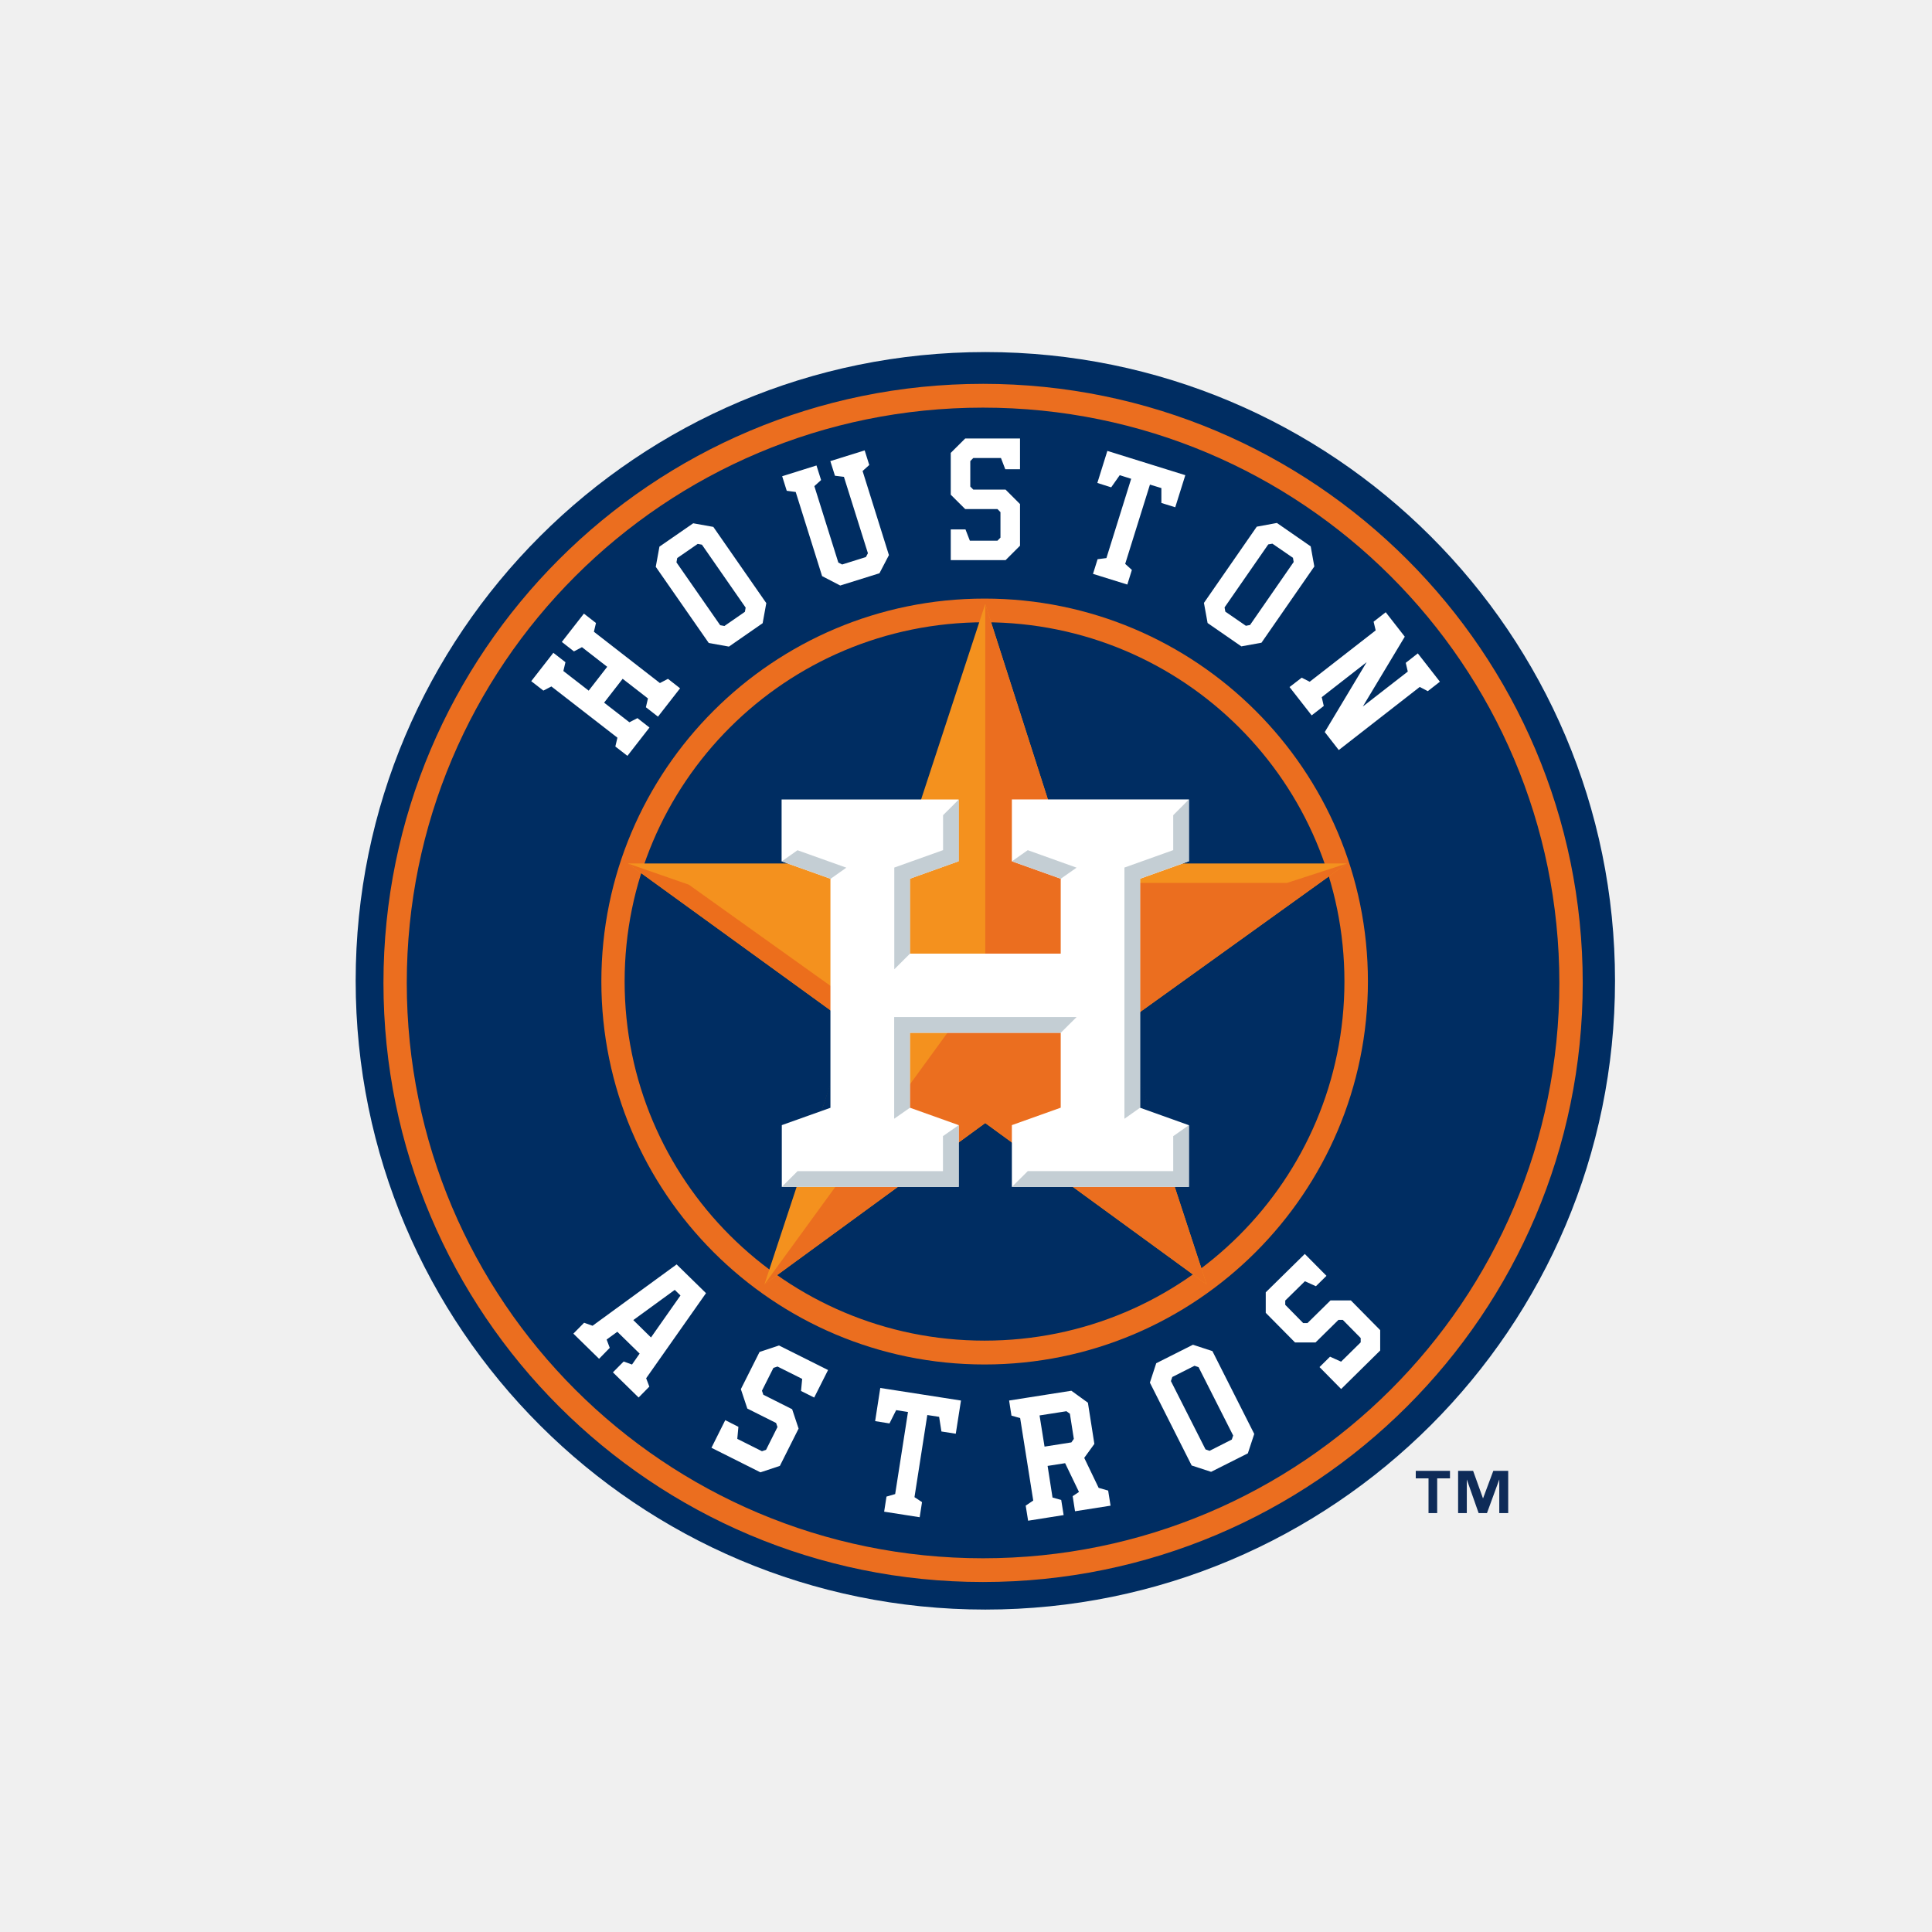
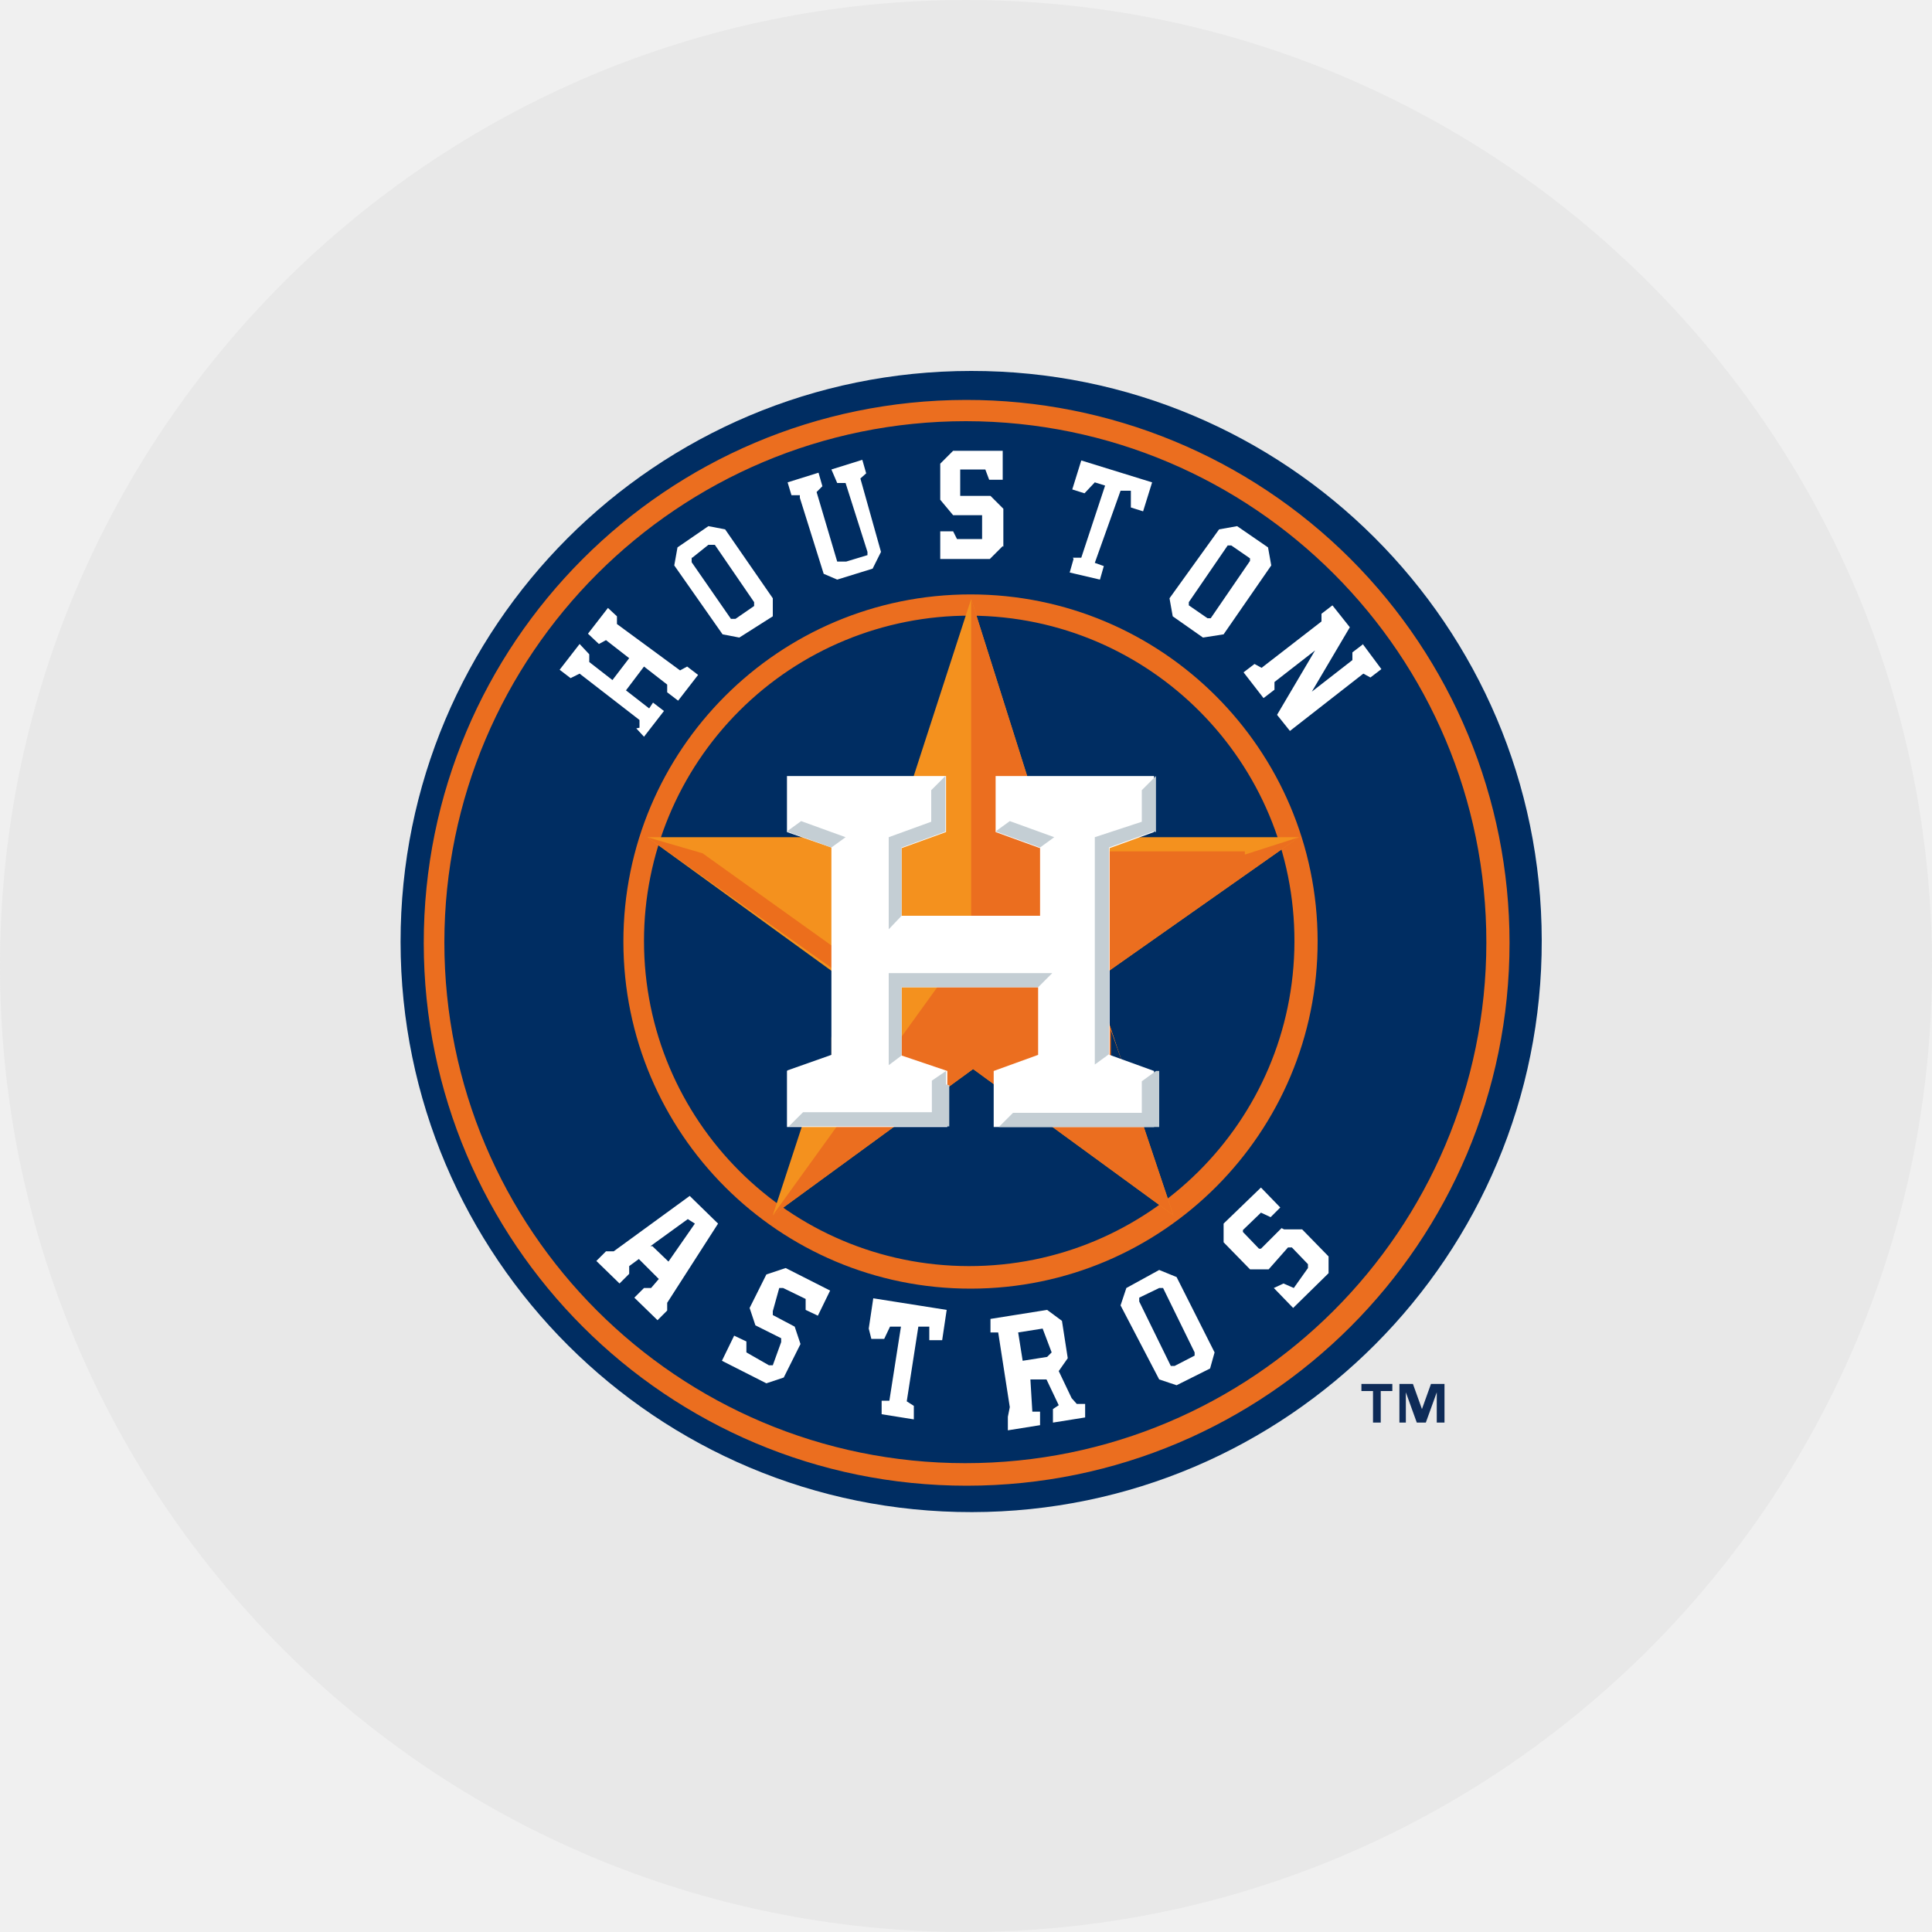
- <svg xmlns="http://www.w3.org/2000/svg" width="512" height="512" viewBox="0 0 512 512">
-   <g fill="none" fill-rule="evenodd">
-     <path d="M427.996 259.926c0 92.025-74.71 166.627-166.87 166.627-92.16 0-166.87-74.602-166.87-166.627 0-92.026 74.71-166.627 166.87-166.627 92.16 0 166.87 74.6 166.87 166.622z" fill="#002D62" />
-     <path d="M399.617 400.988h-2.292v-8.912l-3.265 8.912h-2.206l-3.134-8.912v8.912h-2.307v-11.202h3.975l2.627 7.318 2.728-7.318h3.947v11.202h-.073zm-15.352-9.202h-3.396v9.202h-2.297v-9.202h-3.38v-2h9.068v2z" fill="#0E2B58" />
-     <g fill="#EB6E1F">
-       <path d="M260.49 101.723c-87.706 0-158.87 71.08-158.87 158.77 0 87.688 71.164 158.754 158.87 158.754 87.7 0 158.95-71.066 158.95-158.755 0-87.688-71.25-158.77-158.95-158.77zm0 6.304c84.408 0 152.753 68.24 152.753 152.465 0 84.21-68.345 152.466-152.754 152.466-84.42 0-152.69-68.255-152.69-152.466 0-84.224 68.27-152.465 152.685-152.465z" />
-       <path d="M260.91 158.632c-56.028 0-101.543 45.4-101.543 101.455 0 56.053 45.515 101.513 101.543 101.513 56.04 0 101.603-45.46 101.603-101.513 0-56.054-45.563-101.455-101.603-101.455zm0 6.274c52.746 0 95.378 42.605 95.378 95.18 0 52.576-42.632 95.196-95.378 95.196-52.74 0-95.377-42.62-95.377-95.195 0-52.576 42.637-95.18 95.377-95.18z" />
-     </g>
-     <path d="M261.1 160.066l-22.565 68.762h-72.153l58.933 42.707-22.735 68.835 58.52-42.75 58.68 42.78-22.492-68.72 59.64-42.852H283.14l-22.04-68.762z" fill="#F4911E" />
-     <path d="M341.08 233.973h-59.463l1.523-5.145-22.04-68.762v99.86l-58.52 80.444 58.52-42.75 58.68 42.78-22.492-68.72 59.64-42.852-15.847 5.145z" fill="#EB6E1F" />
-     <path d="M225.315 271.535l6.298-2.043-49.06-35.04-16.17-5.624 58.932 42.707z" fill="#EC6E1C" />
-     <path d="M304.964 294.736l-2.99-9.275v8.22l2.99 1.06zm-87.694 1l2.98-9.275v8.22l-2.98 1.06z" fill="#002D62" />
-     <path d="M207.186 298.17v16.36h46.875v-16.36l-12.94-4.622v-19.854H281.1v19.854l-12.943 4.622v16.36h46.9v-16.345l-12.93-4.623v-60.69l12.93-4.623v-16.39h-46.9v16.39l12.944 4.62v19.85h-39.99v-19.85l12.912-4.622V211.87h-46.89v16.39l12.94 4.61v60.706l-12.883 4.593z" fill="#FFF" />
-     <path d="M315.078 228.234v-16.378l-4.164 4.18v9.257l-12.93 4.622v66.574l4.165-2.946v-60.69l12.924-4.623zm0 69.936l-4.164 2.928v9.26h-38.54l-4.194 4.173h46.898v-16.36zm-73.93-24.476h39.975l4.18-4.16h-48.336v26.94l4.18-2.912v-19.87zm12.927 28.52v-4.044l-4.18 2.913v9.29h-38.543l-4.155 4.158h46.878V302.22zm-29.787-72.27l-12.946-4.622-4.16 2.94 12.94 4.624 4.166-2.942zm48.072-4.637l-4.18 2.942 12.943 4.62 4.18-2.93-12.944-4.637zm-18.255 2.927v-16.37l-4.18 4.17v9.26l-12.93 4.62v26.956l4.18-4.16v-19.853l12.93-4.623z" fill="#C4CED4" />
-     <path d="M326.44 381.497l-5.89 2.985-1.075-.377-9.17-18.1.362-1.087 5.89-2.97 1.075.362 9.17 18.114-.362 1.073zm-10.288-25.13l-9.737 4.9-1.683 5.144 11.072 21.96 5.15 1.68 9.738-4.897 1.697-5.145-11.09-21.955-5.15-1.683zm-84.234 20.246l3.802.61 1.77-3.523 3.134.493-3.395 21.752-2.298.666-.624 4 9.417 1.47.623-4-2-1.32 3.396-21.766 3.135.48.61 3.883 3.803.594 1.378-8.796-21.386-3.332-1.364 8.798zm-30.622-18.346l-4.96 9.87 1.71 5.143 7.628 3.826.367 1.072-3.03 6.043-1.085.367-6.537-3.275.296-3.19-3.486-1.766-3.656 7.318 12.98 6.51 5.15-1.71 4.962-9.884-1.707-5.13-7.636-3.84-.363-1.073 3.033-6.042 1.087-.36 6.537 3.274-.306 3.203 3.49 1.74 3.674-7.29-12.998-6.506-5.14 1.71zm151.292-13.637l-6.094 6h-1.132l-4.76-4.84v-1.13l5.21-5.116 2.916 1.318 2.8-2.753-5.745-5.8-10.346 10.172v5.434l7.763 7.853h5.427l6.08-5.985h1.146l4.745 4.81v1.145l-5.195 5.118-2.93-1.32-2.787 2.754 5.732 5.813 10.346-10.203v-5.4L358 344.63h-5.412zm-68.664 37.62l-7.11 1.116-1.32-8.26 7.124-1.116.914.667 1.045 6.666-.653.927zm7.226 12.043l-3.816-7.942 2.684-3.704-1.712-10.913-4.382-3.173-16.5 2.593.625 4 2.302.653 3.468 21.853-2 1.345.64 4 9.416-1.493-.64-4-2.306-.653-1.304-8.377 4.644-.723 3.67 7.624-1.67 1.114.625 4 9.417-1.478-.638-4-2.525-.724zm-123.314-44.46l10.983-8 1.513 1.48-7.813 11.128-4.687-4.603zm11.48-14.753l-22.283 16.26-2.24-.797-2.843 2.884 6.81 6.666 2.833-2.9-.83-2.2 2.834-2.06 5.913 5.783-2.02 2.898-2.218-.797-2.843 2.87 6.81 6.666 2.84-2.884-.84-2.22 15.86-22.55-7.787-7.62zm-16.248-137.25l3.205 2.48 5.848-7.507-3.192-2.493-2.134 1.1-6.7-5.2 4.916-6.32 6.704 5.203-.546 2.333 3.203 2.493 5.854-7.51-3.204-2.51-2.14 1.117-17.49-13.593.546-2.32-3.196-2.49-5.853 7.505 3.21 2.506 2.125-1.117 6.69 5.202-4.906 6.318-6.71-5.2.552-2.334-3.207-2.494-5.86 7.52 3.22 2.498 2.12-1.1 17.5 13.58-.55 2.332zm173.036-53.56l1.103-.188 5.44 3.74.19 1.115-11.565 16.694-1.103.208-5.446-3.753-.203-1.115 11.58-16.696zm-7.14 27.027l5.34-.97 14.004-20.202-.958-5.333-8.953-6.202-5.34.985-14.003 20.2.972 5.334 8.94 6.183zM179.47 147.893l5.43-3.753 1.118.203 11.586 16.68-.2 1.115-5.424 3.754-1.124-.203-11.587-16.656.2-1.145zm13.704 23.462l8.936-6.202.966-5.32-14.036-20.2-5.33-.956-8.95 6.188-.976 5.347L187.83 170.4l5.344.955zm17.7-40.967l6.99 22.288 4.806 2.492 10.394-3.246 2.51-4.81-6.98-22.29 1.77-1.593-1.218-3.87-9.1 2.84 1.225 3.88 2.376.29 6.36 20.244-.537 1.014-6.29 1.97-1.017-.52-6.35-20.245 1.784-1.61-1.22-3.868-9.094 2.854 1.21 3.855 2.383.318zm80 17.81l-1.218 3.883 9.098 2.83 1.204-3.87-1.77-1.61 6.56-21.01 3.03.927v3.942l3.673 1.144 2.67-8.505-20.66-6.435-2.654 8.493 3.67 1.16 2.265-3.218 3.03.956-6.56 21.013-2.38.303h.046zm-20.56-3.58v-11.042l-3.83-3.826h-8.55l-.797-.812v-6.753l.798-.81h7.328l1.147 2.984h3.903v-8.15h-14.525l-3.83 3.81v11.08l3.83 3.81h8.547l.798.812v6.753l-.798.812h-7.314l-1.16-2.985h-3.9v8.144h14.526l3.83-3.826zm105.42 28.534l-3.194 2.507.537 2.314-11.913 9.26 11.115-18.506-5.05-6.478-3.21 2.507.55 2.305-17.485 13.607-2.12-1.073-3.22 2.48 5.86 7.507 3.208-2.492-.537-2.333 11.9-9.275-11.1 18.52 3.713 4.768 21.46-16.723 2.134 1.117 3.207-2.507-5.86-7.508z" fill="#FFF" />
-   </g>
+ <svg xmlns="http://www.w3.org/2000/svg" id="Layer_1" data-name="Layer 1" viewBox="0 0 30 30">
+   <defs>
+     <style>.cls-1{fill:#e8e8e8;}.cls-2{fill:#002d62;}.cls-3{fill:#0e2b58;}.cls-4{fill:#eb6e1f;}.cls-5{fill:#f4911e;}.cls-6{fill:#ec6e1c;}.cls-7{fill:#fff;}.cls-8{fill:#c4ced4;}</style>
+   </defs>
+   <circle class="cls-1" cx="15" cy="15" r="15" />
+   <path class="cls-2" d="M23.94,14.6a8.86,8.86,0,1,1-8.86-8.84,8.85,8.85,0,0,1,8.86,8.84h0Z" />
+   <path class="cls-3" d="M22.43,22.09H22.31V21.62l-0.17.47H22l-0.17-.47v0.47H21.73V21.49h0.21l0.14,0.39,0.14-.39h0.21v0.59h0Zm-0.81-.49H21.44v0.49H21.32V21.6H21.14V21.49h0.48V21.6h0Z" />
+   <path class="cls-4" d="M15,6.21a8.43,8.43,0,1,0,8.44,8.43A8.43,8.43,0,0,0,15,6.21h0Zm0,0.33a8.09,8.09,0,1,1-8.1,8.09A8.1,8.1,0,0,1,15,6.54h0Z" />
+   <path class="cls-4" d="M15.07,9.23a5.39,5.39,0,1,0,5.39,5.38A5.39,5.39,0,0,0,15.07,9.23Zm0,0.33A5.05,5.05,0,1,1,10,14.61a5.05,5.05,0,0,1,5.06-5.05h0Z" />
+   <path class="cls-5" d="M15.08,9.3L13.88,13H10.05l3.13,2.27L12,18.87l3.11-2.27,3.11,2.27L17,15.23,20.17,13H16.25L15.08,9.3h0Z" />
+   <path class="cls-4" d="M19.33,13.22H16.17L16.25,13,15.08,9.3v5.3L12,18.87l3.11-2.27,3.11,2.27L17,15.23,20.17,13l-0.84.27h0Z" />
+   <path class="cls-6" d="M13.18,15.22l0.33-.11-2.6-1.86L10.05,13Z" />
+   <path class="cls-2" d="M17.41,16.45L17.25,16v0.44l0.16,0.06h0Zm-4.65.05L12.91,16v0.44l-0.16.06h0Z" />
+   <path class="cls-7" d="M12.22,16.63V17.5h2.49V16.63L14,16.39V15.33h2.12v1.05l-0.69.25V17.5h2.49V16.63l-0.69-.25V13.17l0.69-.25V12.05H15.46v0.87l0.69,0.25v1.05H14V13.17l0.69-.25V12.05H12.22v0.87l0.69,0.24v3.22l-0.68.24h0Z" />
+   <path class="cls-8" d="M17.95,12.92V12.05l-0.22.22v0.49L17,13v3.53l0.22-.16V13.16l0.69-.25h0Zm0,3.71-0.22.16v0.49h-2l-0.22.22h2.49V16.63h0ZM14,15.33h2.12l0.22-.22H13.8v1.43L14,16.39V15.33h0Zm0.69,1.51V16.63l-0.22.15v0.49h-2l-0.22.22h2.49V16.85h0ZM13.13,13l-0.69-.25-0.22.16,0.69,0.25Zm2.55-.25-0.22.16,0.69,0.25L16.37,13l-0.69-.25h0Zm-1,.16V12.05l-0.22.22v0.49L13.8,13v1.43L14,14.22V13.16l0.69-.25h0Z" />
+   <path class="cls-7" d="M18.55,21.05l-0.31.16-0.06,0-0.49-1,0-.06L18,20l0.06,0,0.49,1,0,0.06h0ZM18,19.72L17.49,20l-0.09.27L18,21.42l0.27,0.09,0.52-.26L18.86,21l-0.59-1.17L18,19.72h0Zm-4.47,1.07,0.2,0,0.09-.19,0.17,0-0.18,1.15-0.12,0,0,0.21,0.5,0.08,0-.21-0.11-.07,0.18-1.16,0.17,0,0,0.21,0.2,0,0.07-.47-1.14-.18-0.07.47h0Zm-1.63-1-0.26.52,0.09,0.27,0.4,0.2,0,0.06L12,21.2l-0.06,0L11.59,21l0-.17-0.19-.09-0.19.39,0.69,0.35,0.27-.09,0.26-.52-0.09-.27L12,20.42l0-.06L12.1,20l0.06,0,0.35,0.17,0,0.17,0.19,0.09,0.19-.39-0.69-.35-0.27.09h0Zm8-.72-0.32.32H19.55l-0.25-.26V19.1l0.28-.27,0.15,0.07,0.15-.15-0.3-.31L19,19v0.29l0.41,0.42h0.29L20,19.37h0.06l0.25,0.26v0.06L20.09,20l-0.16-.07L19.78,20l0.3,0.31,0.55-.54V19.51l-0.41-.42H19.94Zm-3.64,2-0.38.06-0.07-.44,0.38-.06,0,0L16.33,21l0,0h0Zm0.38,0.64-0.2-.42,0.14-.2-0.09-.58-0.23-.17-0.88.14,0,0.21,0.12,0,0.18,1.16L15.65,22l0,0.21,0.5-.08,0-.21-0.12,0L16,21.42l0.25,0,0.19,0.4-0.09.06,0,0.21,0.5-.08,0-.21-0.13,0h0Zm-6.54-2.36,0.58-.42L10.79,19l-0.41.59-0.25-.24h0Zm0.61-.78-1.18.86-0.12,0-0.15.15,0.36,0.35,0.15-.15,0-.12,0.15-.11,0.31,0.31L10.11,20,10,20l-0.15.15,0.36,0.35,0.15-.15,0-.12L11.15,19l-0.41-.4h0ZM9.88,11.31L10,11.44l0.31-.4-0.17-.13L10.08,11l-0.36-.28L10,10.35l0.36,0.28,0,0.12,0.17,0.13,0.31-.4-0.17-.13-0.11.06L9.58,9.69l0-.12L9.44,9.44l-0.31.4L9.3,10l0.11-.06,0.36,0.28-0.26.34-0.36-.28,0-.12L9,10l-0.31.4,0.17,0.13L9,10.46l0.93,0.72,0,0.12h0Zm9.18-2.84h0.06l0.29,0.2V8.71l-0.61.89H18.75l-0.29-.2V9.35l0.61-.89h0ZM18.68,9.9L19,9.85l0.74-1.07-0.05-.28-0.48-.33-0.28.05L18.16,9.29l0.05,0.28L18.68,9.9h0ZM10.75,8.66L11,8.46H11.1l0.61,0.89V9.41l-0.29.2H11.35l-0.61-.88V8.66h0ZM11.48,9.9L12,9.57,12,9.29,11.26,8.22,11,8.17l-0.48.33-0.05.28,0.75,1.07L11.48,9.9h0Zm0.94-2.17,0.37,1.18L13,9l0.55-.17,0.13-.26L13.36,7.43l0.09-.08-0.06-.21-0.48.15L13,7.5l0.13,0,0.34,1.07,0,0.05-0.33.1L13,8.72,12.68,7.64l0.09-.09-0.06-.21-0.48.15,0.06,0.2,0.13,0h0Zm4.25,0.95-0.06.21L17.08,9l0.06-.21L17,8.74,17.4,7.62l0.16,0V7.88l0.19,0.06,0.14-.45-1.1-.34-0.14.45,0.19,0.06L17,7.49l0.16,0.05L16.79,8.66l-0.13,0h0Zm-1.09-.19V7.9l-0.2-.2H14.91l0,0V7.29l0,0H15.3l0.06,0.16h0.21V7H14.8l-0.2.2V7.76L14.8,8h0.45l0,0V8.37l0,0H14.86L14.8,8.25H14.6V8.68h0.77l0.2-.2h0ZM21.17,10L21,10.13l0,0.12-0.63.49,0.59-1-0.27-.34-0.17.13,0,0.12-0.93.72-0.11-.06-0.17.13,0.31,0.4,0.17-.13,0-.12,0.63-.49-0.59,1,0.2,0.25,1.14-.89,0.11,0.06,0.17-.13L21.16,10h0Z" />
</svg>
